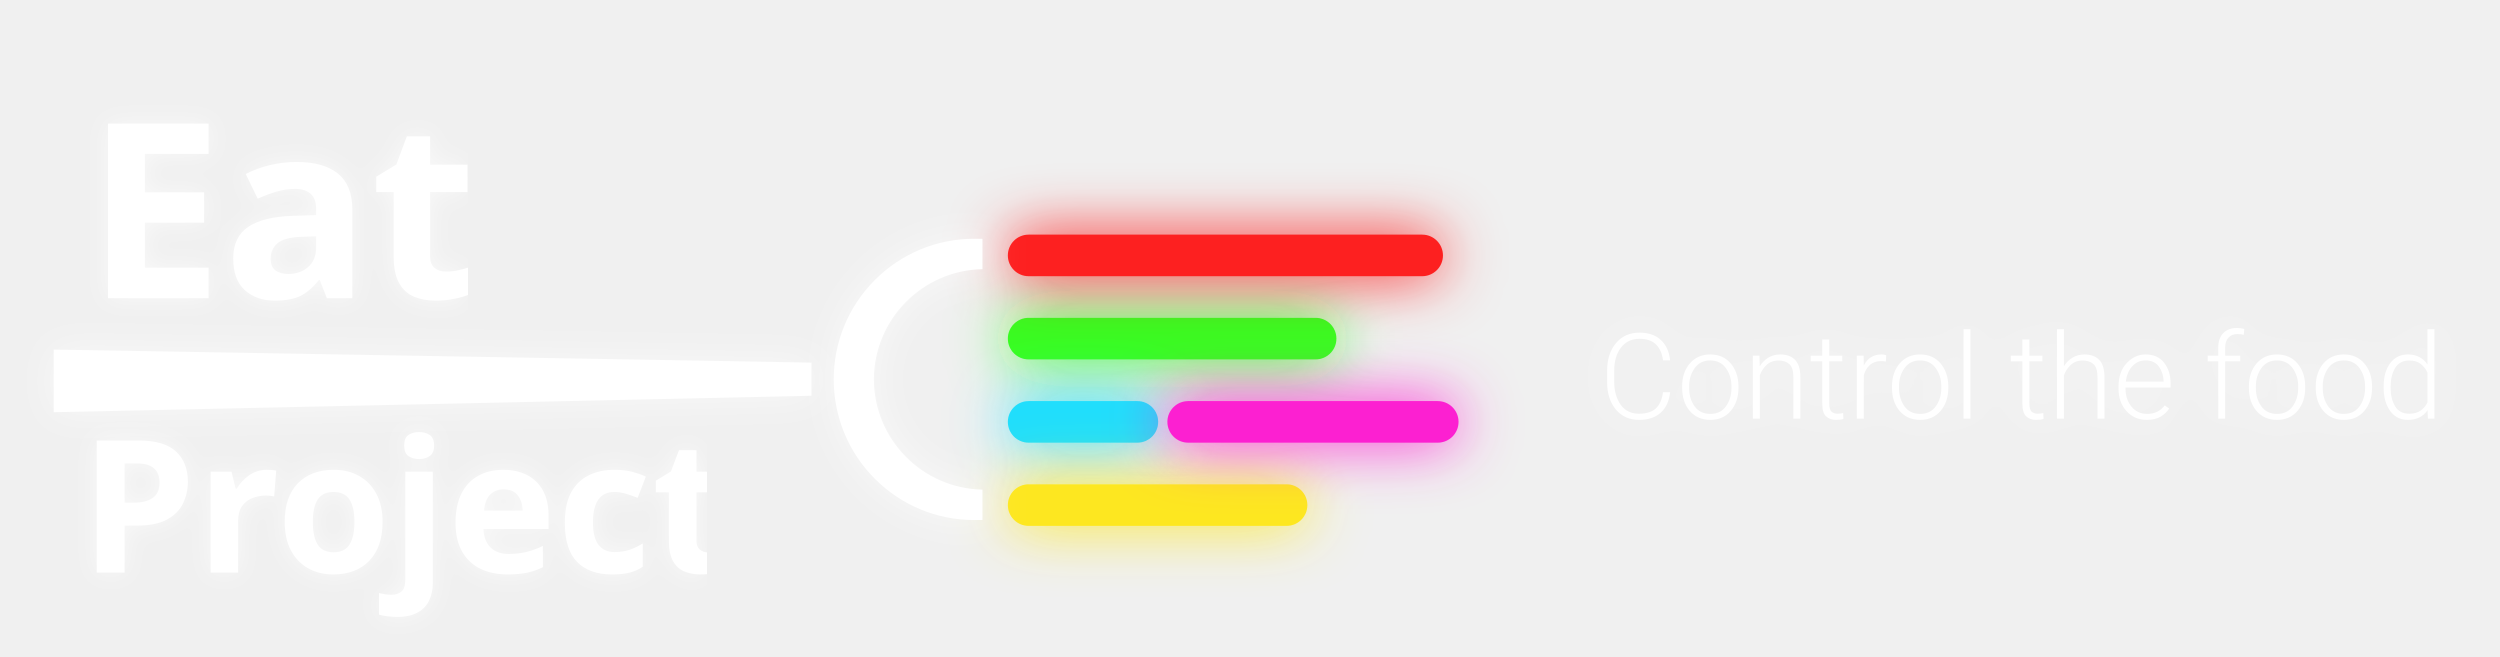
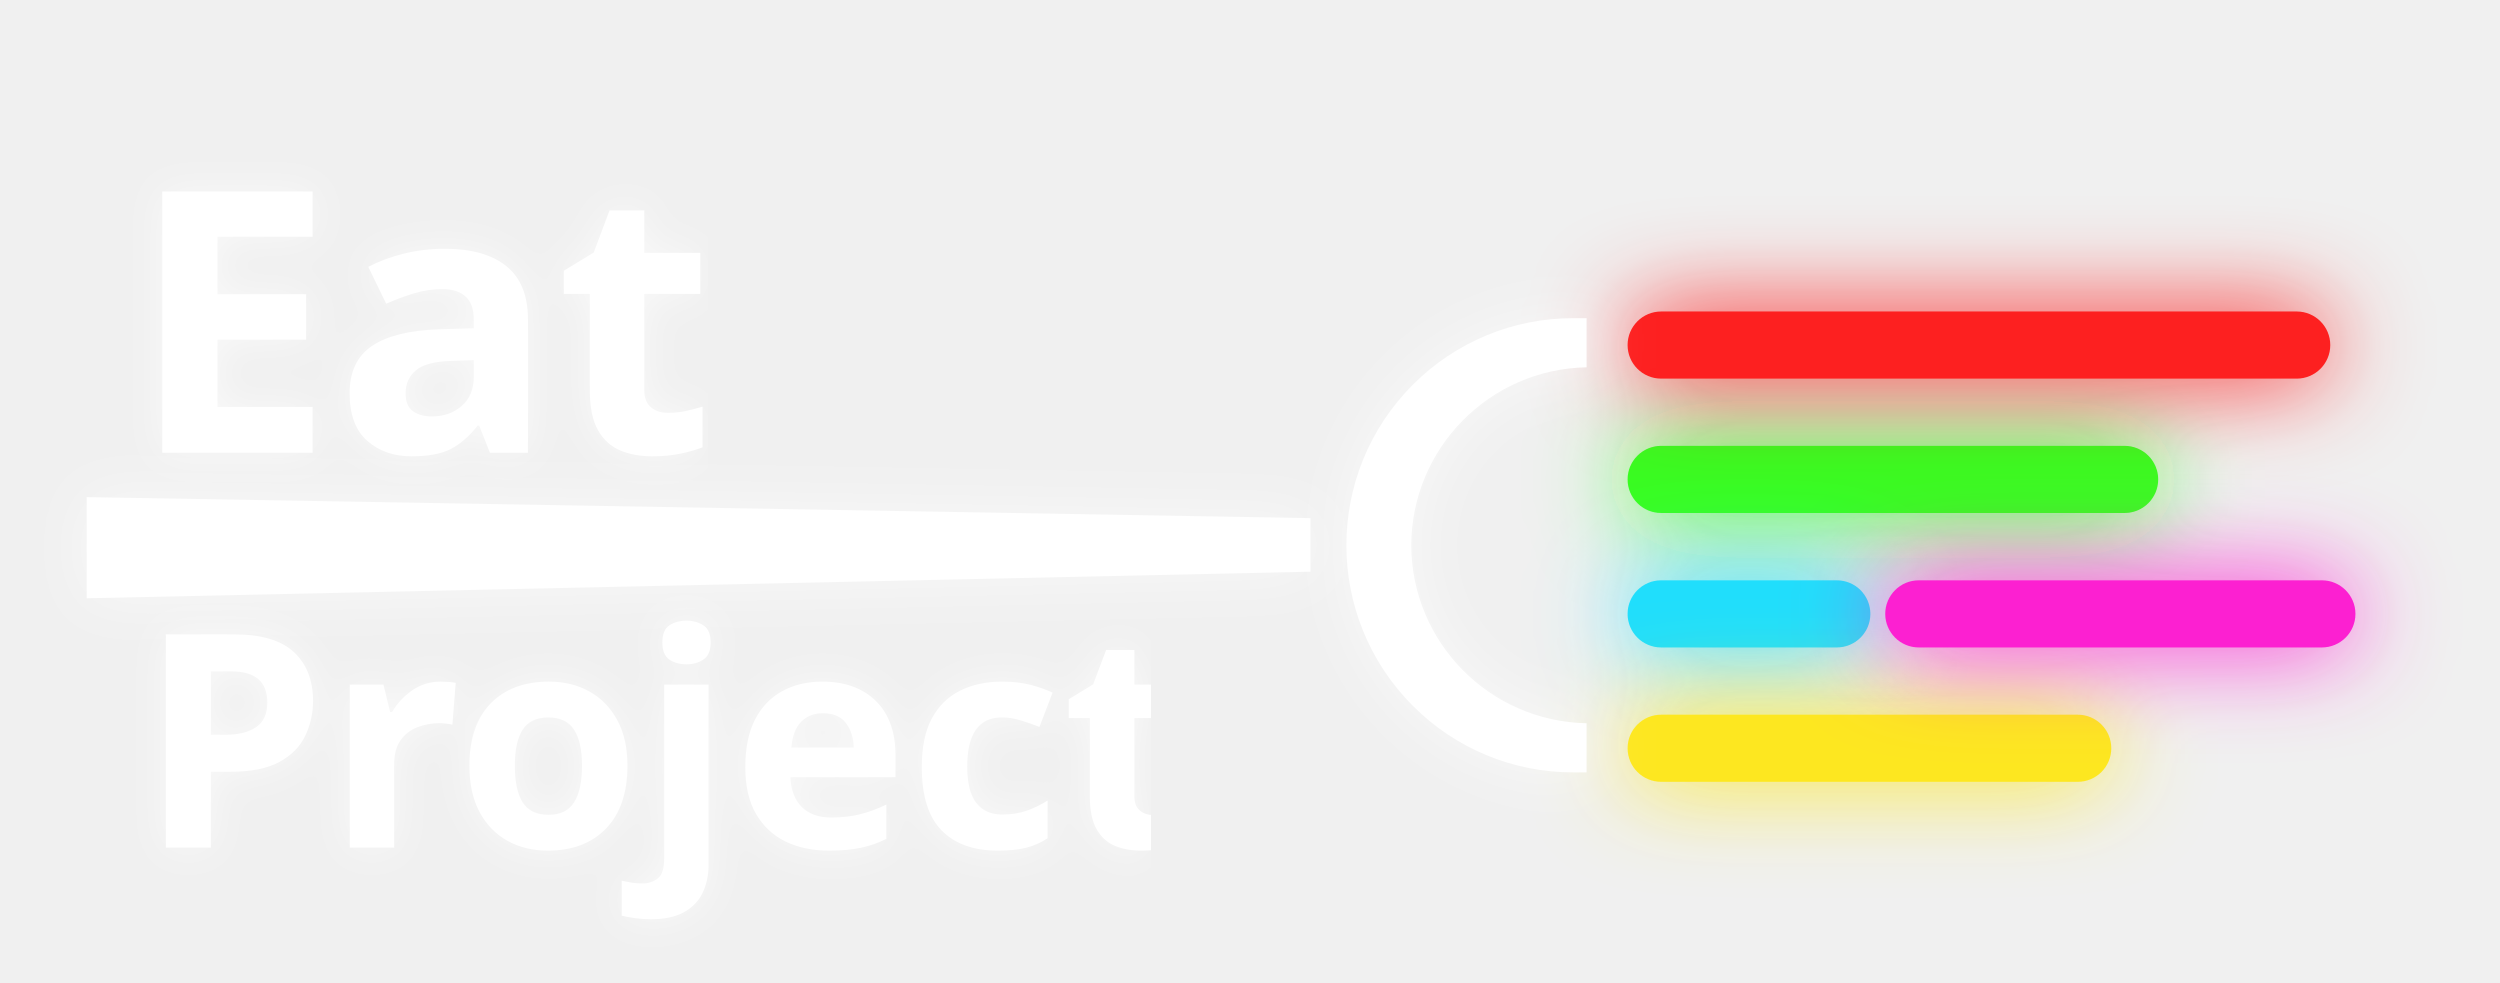
- <svg xmlns="http://www.w3.org/2000/svg" width="419.154" height="110" viewBox="0 0 419.154 110">
+ <svg xmlns="http://www.w3.org/2000/svg" width="259.55" height="102" viewBox="0 0 259.55 102">
  <defs>
-     <filter id="My_Project" x="8.42" y="0" width="70" height="66" filterUnits="userSpaceOnUse">
+     <filter id="My_Project" x="7.42" y="0" width="66" height="63" filterUnits="userSpaceOnUse">
      <feOffset input="SourceAlpha" />
      <feGaussianBlur stdDeviation="2" result="blur" />
      <feFlood flood-color="#fff" flood-opacity="0.62" />
      <feComposite operator="in" in2="blur" />
      <feComposite in="SourceGraphic" />
    </filter>
-     <filter id="My_Project-2" x="7.42" y="57" width="111" height="53" filterUnits="userSpaceOnUse">
+     <filter id="My_Project-2" x="8.42" y="49" width="111" height="53" filterUnits="userSpaceOnUse">
      <feOffset input="SourceAlpha" />
      <feGaussianBlur stdDeviation="2" result="blur-2" />
      <feFlood flood-color="#fff" flood-opacity="0.62" />
      <feComposite operator="in" in2="blur-2" />
      <feComposite in="SourceGraphic" />
    </filter>
-     <filter id="Tracciato_15" x="0" y="49.612" width="145.059" height="28.5" filterUnits="userSpaceOnUse">
+     <filter id="Tracciato_15" x="0" y="42.612" width="145.059" height="28.5" filterUnits="userSpaceOnUse">
      <feOffset input="SourceAlpha" />
      <feGaussianBlur stdDeviation="3" result="blur-3" />
      <feFlood flood-color="#fff" flood-opacity="0.6" />
      <feComposite operator="in" in2="blur-3" />
      <feComposite in="SourceGraphic" />
    </filter>
-     <filter id="Rettangolo_23" x="153.976" y="38.292" width="85.088" height="36.97" filterUnits="userSpaceOnUse">
+     <filter id="Rettangolo_23" x="153.976" y="31.292" width="85.088" height="36.97" filterUnits="userSpaceOnUse">
      <feOffset input="SourceAlpha" />
      <feGaussianBlur stdDeviation="5" result="blur-4" />
      <feFlood flood-color="#1aff00" />
      <feComposite operator="in" in2="blur-4" />
      <feComposite in="SourceGraphic" />
    </filter>
-     <filter id="Rettangolo_24" x="153.976" y="52.245" width="55.206" height="36.97" filterUnits="userSpaceOnUse">
+     <filter id="Rettangolo_24" x="153.976" y="45.245" width="55.206" height="36.97" filterUnits="userSpaceOnUse">
      <feOffset input="SourceAlpha" />
      <feGaussianBlur stdDeviation="5" result="blur-5" />
      <feFlood flood-color="#00dcff" flood-opacity="0.988" />
      <feComposite operator="in" in2="blur-5" />
      <feComposite in="SourceGraphic" />
    </filter>
-     <filter id="Rettangolo_43" x="153.976" y="24.339" width="102.953" height="36.97" filterUnits="userSpaceOnUse">
+     <filter id="Rettangolo_43" x="153.976" y="17.339" width="102.953" height="36.97" filterUnits="userSpaceOnUse">
      <feOffset input="SourceAlpha" />
      <feGaussianBlur stdDeviation="5" result="blur-6" />
      <feFlood flood-color="red" />
      <feComposite operator="in" in2="blur-6" />
      <feComposite in="SourceGraphic" />
    </filter>
-     <filter id="Rettangolo_262" x="153.976" y="66.198" width="80.218" height="36.97" filterUnits="userSpaceOnUse">
+     <filter id="Rettangolo_262" x="153.976" y="59.198" width="80.218" height="36.97" filterUnits="userSpaceOnUse">
      <feOffset input="SourceAlpha" />
      <feGaussianBlur stdDeviation="5" result="blur-7" />
      <feFlood flood-color="#ffe600" flood-opacity="0.988" />
      <feComposite operator="in" in2="blur-7" />
      <feComposite in="SourceGraphic" />
    </filter>
-     <filter id="Rettangolo_269" x="180.734" y="52.245" width="78.816" height="36.97" filterUnits="userSpaceOnUse">
+     <filter id="Rettangolo_269" x="180.734" y="45.245" width="78.816" height="36.97" filterUnits="userSpaceOnUse">
      <feOffset input="SourceAlpha" />
      <feGaussianBlur stdDeviation="5" result="blur-8" />
      <feFlood flood-color="#fe03cc" flood-opacity="0.988" />
      <feComposite operator="in" in2="blur-8" />
      <feComposite in="SourceGraphic" />
    </filter>
-     <filter id="Sottrazione_14" x="130.788" y="31.03" width="42.936" height="65.156" filterUnits="userSpaceOnUse">
+     <filter id="Sottrazione_14" x="130.788" y="24.03" width="42.936" height="65.156" filterUnits="userSpaceOnUse">
      <feOffset input="SourceAlpha" />
      <feGaussianBlur stdDeviation="3" result="blur-9" />
      <feFlood flood-color="#fff" flood-opacity="0.6" />
      <feComposite operator="in" in2="blur-9" />
      <feComposite in="SourceGraphic" />
    </filter>
-     <filter id="Control_the_food" x="259.154" y="40.195" width="160" height="44" filterUnits="userSpaceOnUse">
-       <feOffset input="SourceAlpha" />
-       <feGaussianBlur stdDeviation="3" result="blur-10" />
-       <feFlood flood-color="#fff" flood-opacity="0.529" />
-       <feComposite operator="in" in2="blur-10" />
-       <feComposite in="SourceGraphic" />
-     </filter>
  </defs>
-   <g id="Raggruppa_1401" data-name="Raggruppa 1401" transform="translate(11.19 13.268)">
-     <g id="Raggruppa_72" data-name="Raggruppa 72" transform="translate(-23.77 -20.268)">
-       <g id="Raggruppa_17" data-name="Raggruppa 17" transform="translate(0 0)">
-         <g id="Raggruppa_8" data-name="Raggruppa 8" transform="translate(26.422 -1)">
-           <g id="Title" transform="translate(0)">
-             <g transform="matrix(1, 0, 0, 1, -13.84, 8)" filter="url(#My_Project)">
-               <text id="My_Project-3" data-name="My Project" transform="translate(14.42 50)" fill="#fff" font-size="41" font-family="SegoeUI-Semibold, Segoe UI" font-weight="600" opacity="0.998">
-                 <tspan x="0" y="0">Eat</tspan>
-               </text>
+   <g id="Raggruppa_72" data-name="Raggruppa 72" transform="translate(-12.58 -14)">
+     <g id="Raggruppa_17" data-name="Raggruppa 17" transform="translate(0 0)">
+       <g id="Raggruppa_8" data-name="Raggruppa 8" transform="translate(26.422 -1)">
+         <g id="Title" transform="translate(0)">
+           <g transform="matrix(1, 0, 0, 1, -13.84, 15)" filter="url(#My_Project)">
+             <text id="My_Project-3" data-name="My Project" transform="translate(13.42 47)" fill="#fff" font-size="38" font-family="SegoeUI-Semibold, Segoe UI" font-weight="600" opacity="0.998">
+               <tspan x="0" y="0">Eat</tspan>
+             </text>
+           </g>
+           <g transform="matrix(1, 0, 0, 1, -13.84, 15)" filter="url(#My_Project-2)">
+             <text id="My_Project-4" data-name="My Project" transform="translate(14.42 88)" fill="#fff" font-size="31" font-family="SegoeUI-Semibold, Segoe UI" font-weight="600">
+               <tspan x="0" y="0">Project</tspan>
+             </text>
+           </g>
+         </g>
+       </g>
+       <g id="Raggruppa_73" data-name="Raggruppa 73" transform="translate(0 65.612)">
+         <g transform="matrix(1, 0, 0, 1, 12.58, -51.61)" filter="url(#Tracciato_15)">
+           <path id="Tracciato_15-2" data-name="Tracciato 15" d="M0,0,127.059,2.181v5.56L0,10.5Z" transform="translate(9 51.61)" fill="#fff" opacity="0.99" />
+         </g>
+       </g>
+       <g id="Raggruppa_74" data-name="Raggruppa 74" transform="translate(152.369 46.339)">
+         <g id="Raggruppa_7" data-name="Raggruppa 7" transform="translate(29.187 0)" opacity="0.95">
+           <g id="Logobars" transform="translate(0 0)" opacity="0.91">
+             <g transform="matrix(1, 0, 0, 1, -168.98, -32.34)" filter="url(#Rettangolo_23)">
+               <rect id="Rettangolo_23-2" data-name="Rettangolo 23" width="55.088" height="6.97" rx="3.485" transform="translate(168.98 46.29)" fill="#1aff00" />
            </g>
-             <g transform="matrix(1, 0, 0, 1, -13.84, 8)" filter="url(#My_Project-2)">
-               <text id="My_Project-4" data-name="My Project" transform="translate(13.42 96)" fill="#fff" font-size="31" font-family="SegoeUI-Semibold, Segoe UI" font-weight="600">
-                 <tspan x="0" y="0">Project</tspan>
-               </text>
+             <g transform="matrix(1, 0, 0, 1, -168.98, -32.34)" filter="url(#Rettangolo_24)">
+               <rect id="Rettangolo_24-2" data-name="Rettangolo 24" width="25.206" height="6.97" rx="3.485" transform="translate(168.98 60.25)" fill="#03dbfe" />
+             </g>
+             <g transform="matrix(1, 0, 0, 1, -168.98, -32.34)" filter="url(#Rettangolo_43)">
+               <rect id="Rettangolo_43-2" data-name="Rettangolo 43" width="72.953" height="6.97" rx="3.485" transform="translate(168.98 32.34)" fill="red" />
+             </g>
+             <g transform="matrix(1, 0, 0, 1, -168.98, -32.34)" filter="url(#Rettangolo_262)">
+               <rect id="Rettangolo_262-2" data-name="Rettangolo 262" width="50.218" height="6.97" rx="3.485" transform="translate(168.98 74.2)" fill="#ffe603" />
+             </g>
+             <g transform="matrix(1, 0, 0, 1, -168.98, -32.34)" filter="url(#Rettangolo_269)">
+               <rect id="Rettangolo_269-2" data-name="Rettangolo 269" width="48.816" height="6.97" rx="3.485" transform="translate(195.73 60.25)" fill="#fe03cc" />
            </g>
          </g>
        </g>
-         <g id="Raggruppa_73" data-name="Raggruppa 73" transform="translate(0 65.612)">
-           <g transform="matrix(1, 0, 0, 1, 12.58, -58.61)" filter="url(#Tracciato_15)">
-             <path id="Tracciato_15-2" data-name="Tracciato 15" d="M0,0,127.059,2.181v5.56L0,10.5Z" transform="translate(9 58.61)" fill="#fff" opacity="0.99" />
-           </g>
+         <g transform="matrix(1, 0, 0, 1, -139.79, -32.34)" filter="url(#Sottrazione_14)">
+           <path id="Sottrazione_14-2" data-name="Sottrazione 14" d="M1.358,47.156H0v-5.1A18.556,18.556,0,0,0,18.2,23.578,18.557,18.557,0,0,0,0,5.1V0H1.358A23.424,23.424,0,0,1,18.031,6.906a23.578,23.578,0,0,1,0,33.344A23.424,23.424,0,0,1,1.358,47.156Z" transform="translate(164.72 80.19) rotate(180)" fill="#fff" />
        </g>
-         <g id="Raggruppa_74" data-name="Raggruppa 74" transform="translate(152.369 46.339)">
-           <g id="Raggruppa_7" data-name="Raggruppa 7" transform="translate(29.187 0)" opacity="0.95">
-             <g id="Logobars" transform="translate(0 0)" opacity="0.91">
-               <g transform="matrix(1, 0, 0, 1, -168.98, -39.34)" filter="url(#Rettangolo_23)">
-                 <rect id="Rettangolo_23-2" data-name="Rettangolo 23" width="55.088" height="6.97" rx="3.485" transform="translate(168.98 53.29)" fill="#1aff00" />
-               </g>
-               <g transform="matrix(1, 0, 0, 1, -168.98, -39.34)" filter="url(#Rettangolo_24)">
-                 <rect id="Rettangolo_24-2" data-name="Rettangolo 24" width="25.206" height="6.97" rx="3.485" transform="translate(168.98 67.25)" fill="#03dbfe" />
-               </g>
-               <g transform="matrix(1, 0, 0, 1, -168.98, -39.34)" filter="url(#Rettangolo_43)">
-                 <rect id="Rettangolo_43-2" data-name="Rettangolo 43" width="72.953" height="6.97" rx="3.485" transform="translate(168.98 39.34)" fill="red" />
-               </g>
-               <g transform="matrix(1, 0, 0, 1, -168.98, -39.34)" filter="url(#Rettangolo_262)">
-                 <rect id="Rettangolo_262-2" data-name="Rettangolo 262" width="50.218" height="6.97" rx="3.485" transform="translate(168.98 81.2)" fill="#ffe603" />
-               </g>
-               <g transform="matrix(1, 0, 0, 1, -168.98, -39.34)" filter="url(#Rettangolo_269)">
-                 <rect id="Rettangolo_269-2" data-name="Rettangolo 269" width="48.816" height="6.97" rx="3.485" transform="translate(195.73 67.25)" fill="#fe03cc" />
-               </g>
-             </g>
-           </g>
-           <g transform="matrix(1, 0, 0, 1, -139.79, -39.34)" filter="url(#Sottrazione_14)">
-             <path id="Sottrazione_14-2" data-name="Sottrazione 14" d="M1.358,47.156H0v-5.1A18.556,18.556,0,0,0,18.2,23.578,18.557,18.557,0,0,0,0,5.1V0H1.358A23.424,23.424,0,0,1,18.031,6.906a23.578,23.578,0,0,1,0,33.344A23.424,23.424,0,0,1,1.358,47.156Z" transform="translate(164.72 87.19) rotate(180)" fill="#fff" />
-           </g>
-         </g>
-       </g>
-     </g>
-     <g id="Raggruppa_62" data-name="Raggruppa 62" transform="translate(256.964 33.927)">
-       <g transform="matrix(1, 0, 0, 1, -268.15, -47.19)" filter="url(#Control_the_food)">
-         <text id="Control_the_food-2" data-name="Control the food" transform="translate(268.15 70.19)" fill="#fff" font-size="20" font-family="Roboto-Light, Roboto" font-weight="300">
-           <tspan x="0" y="0">Control the food</tspan>
-         </text>
      </g>
    </g>
  </g>
</svg>
